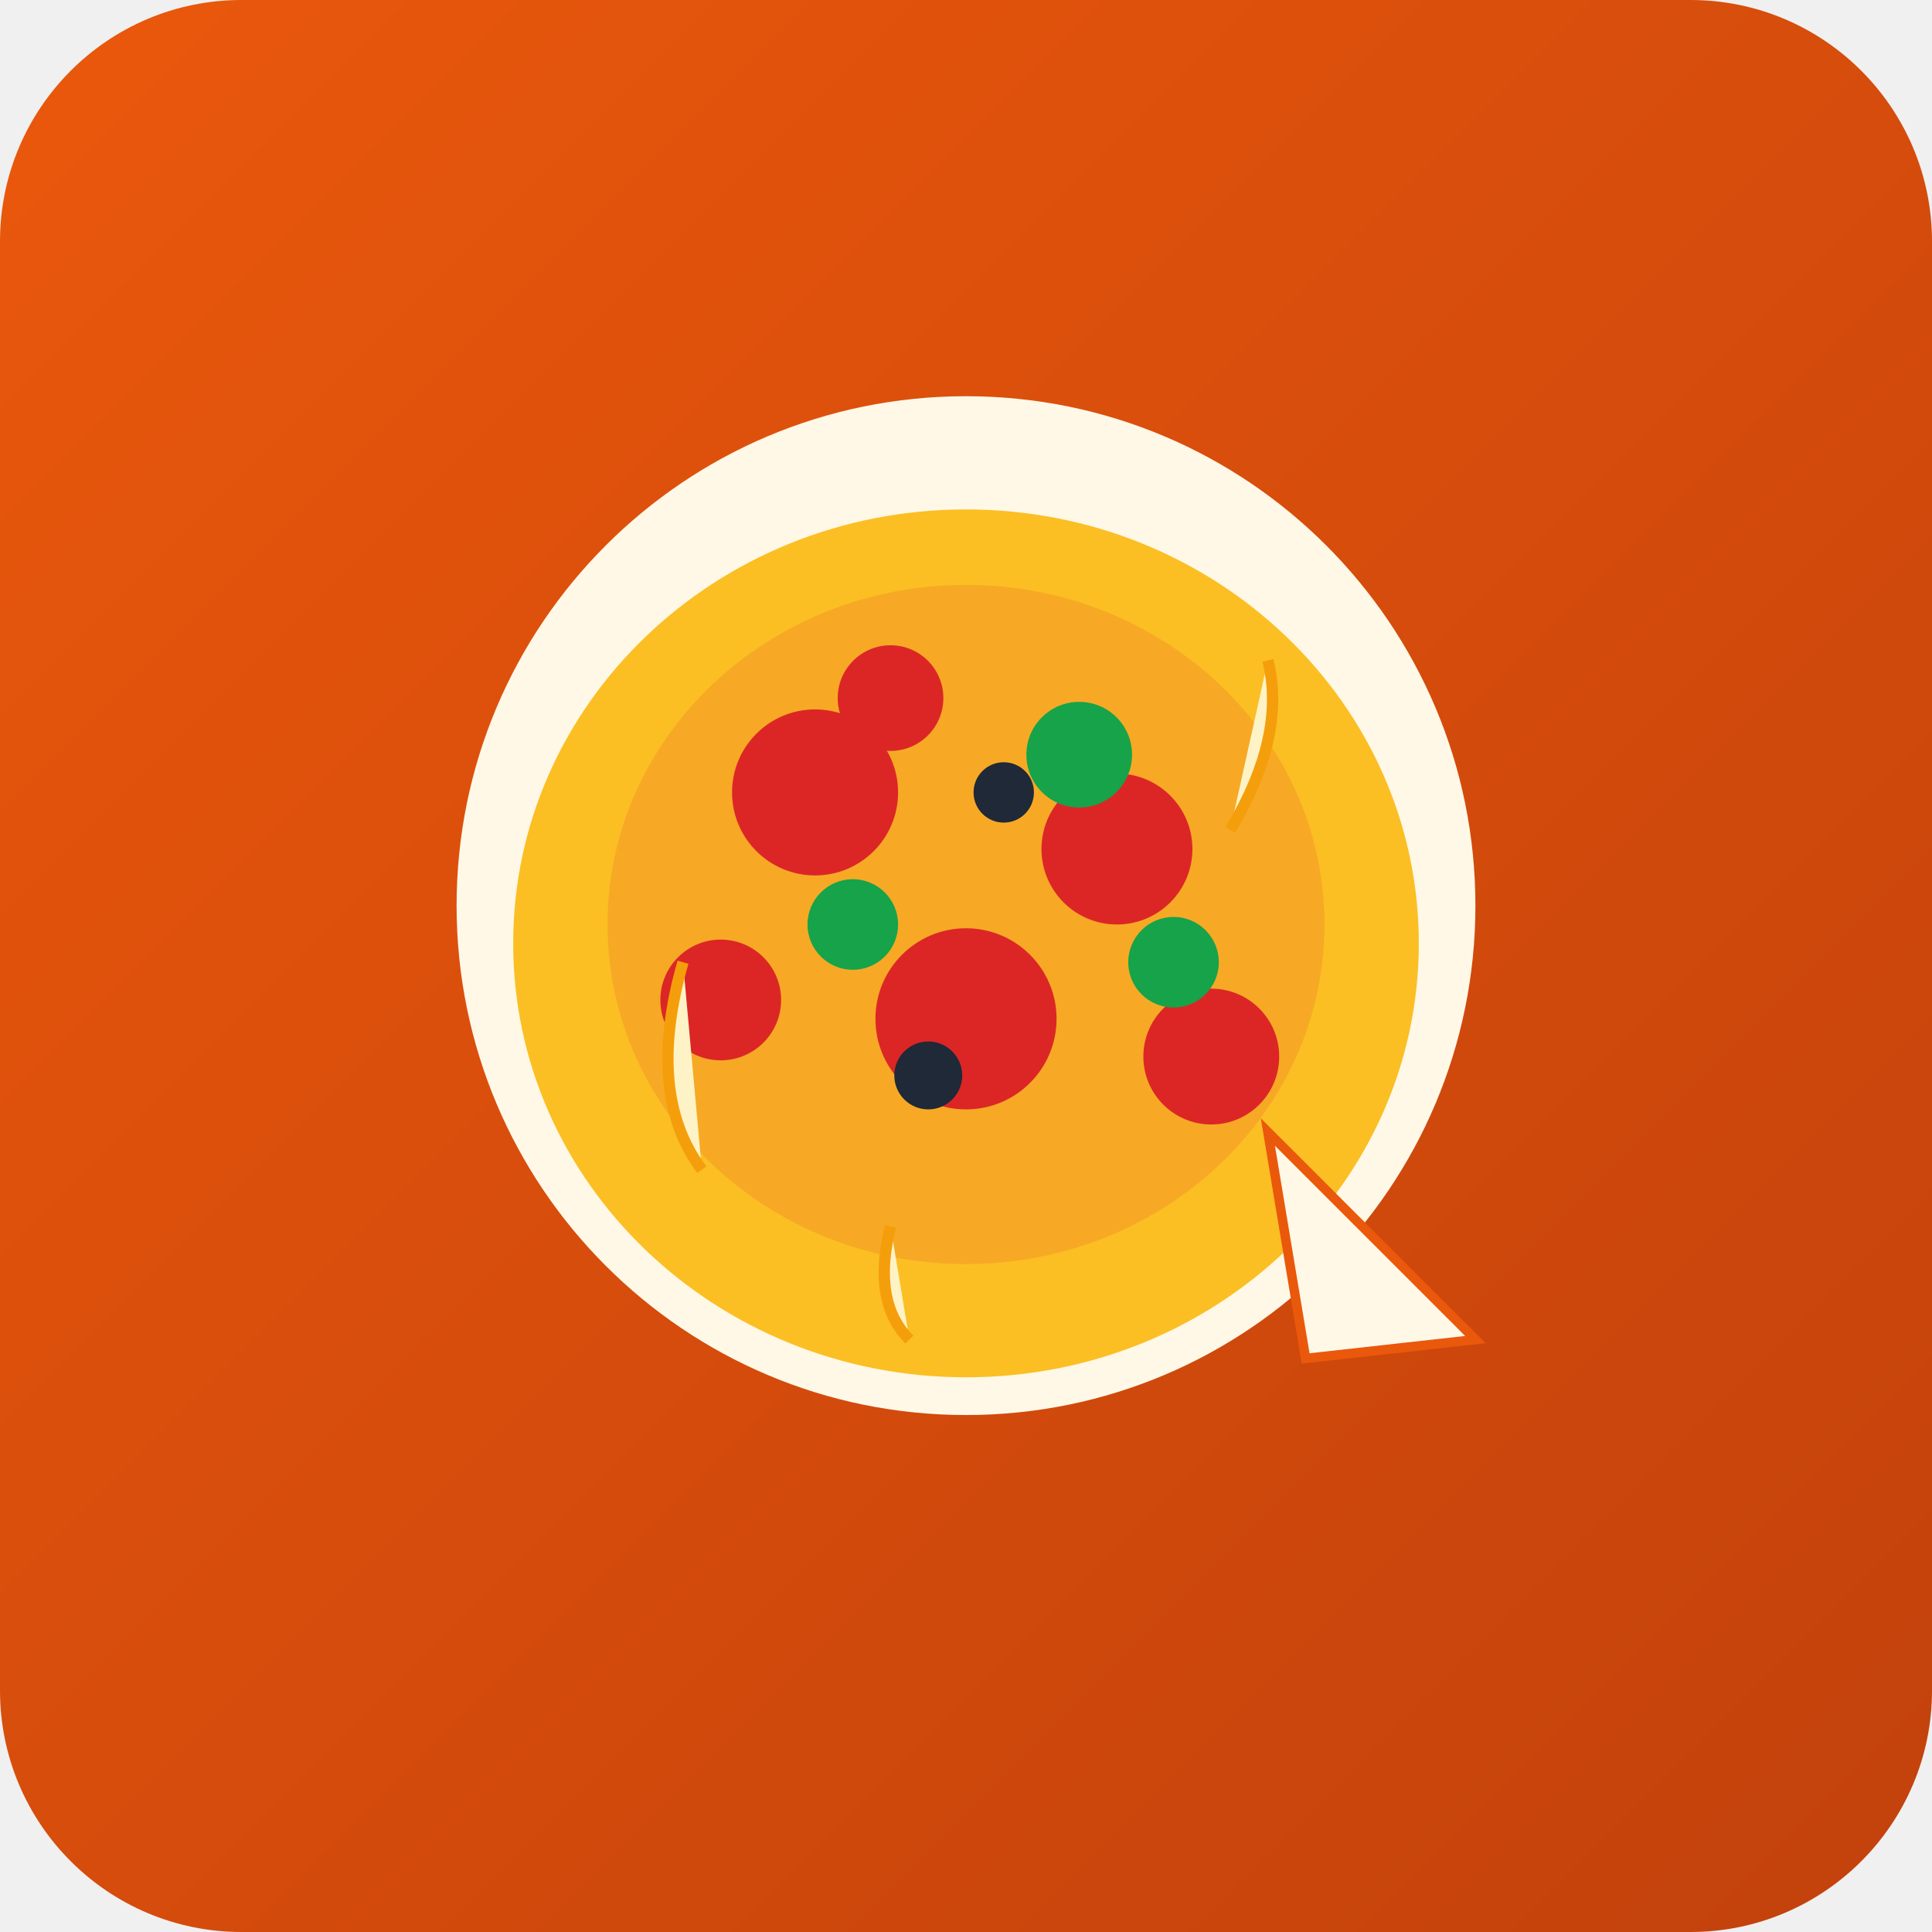
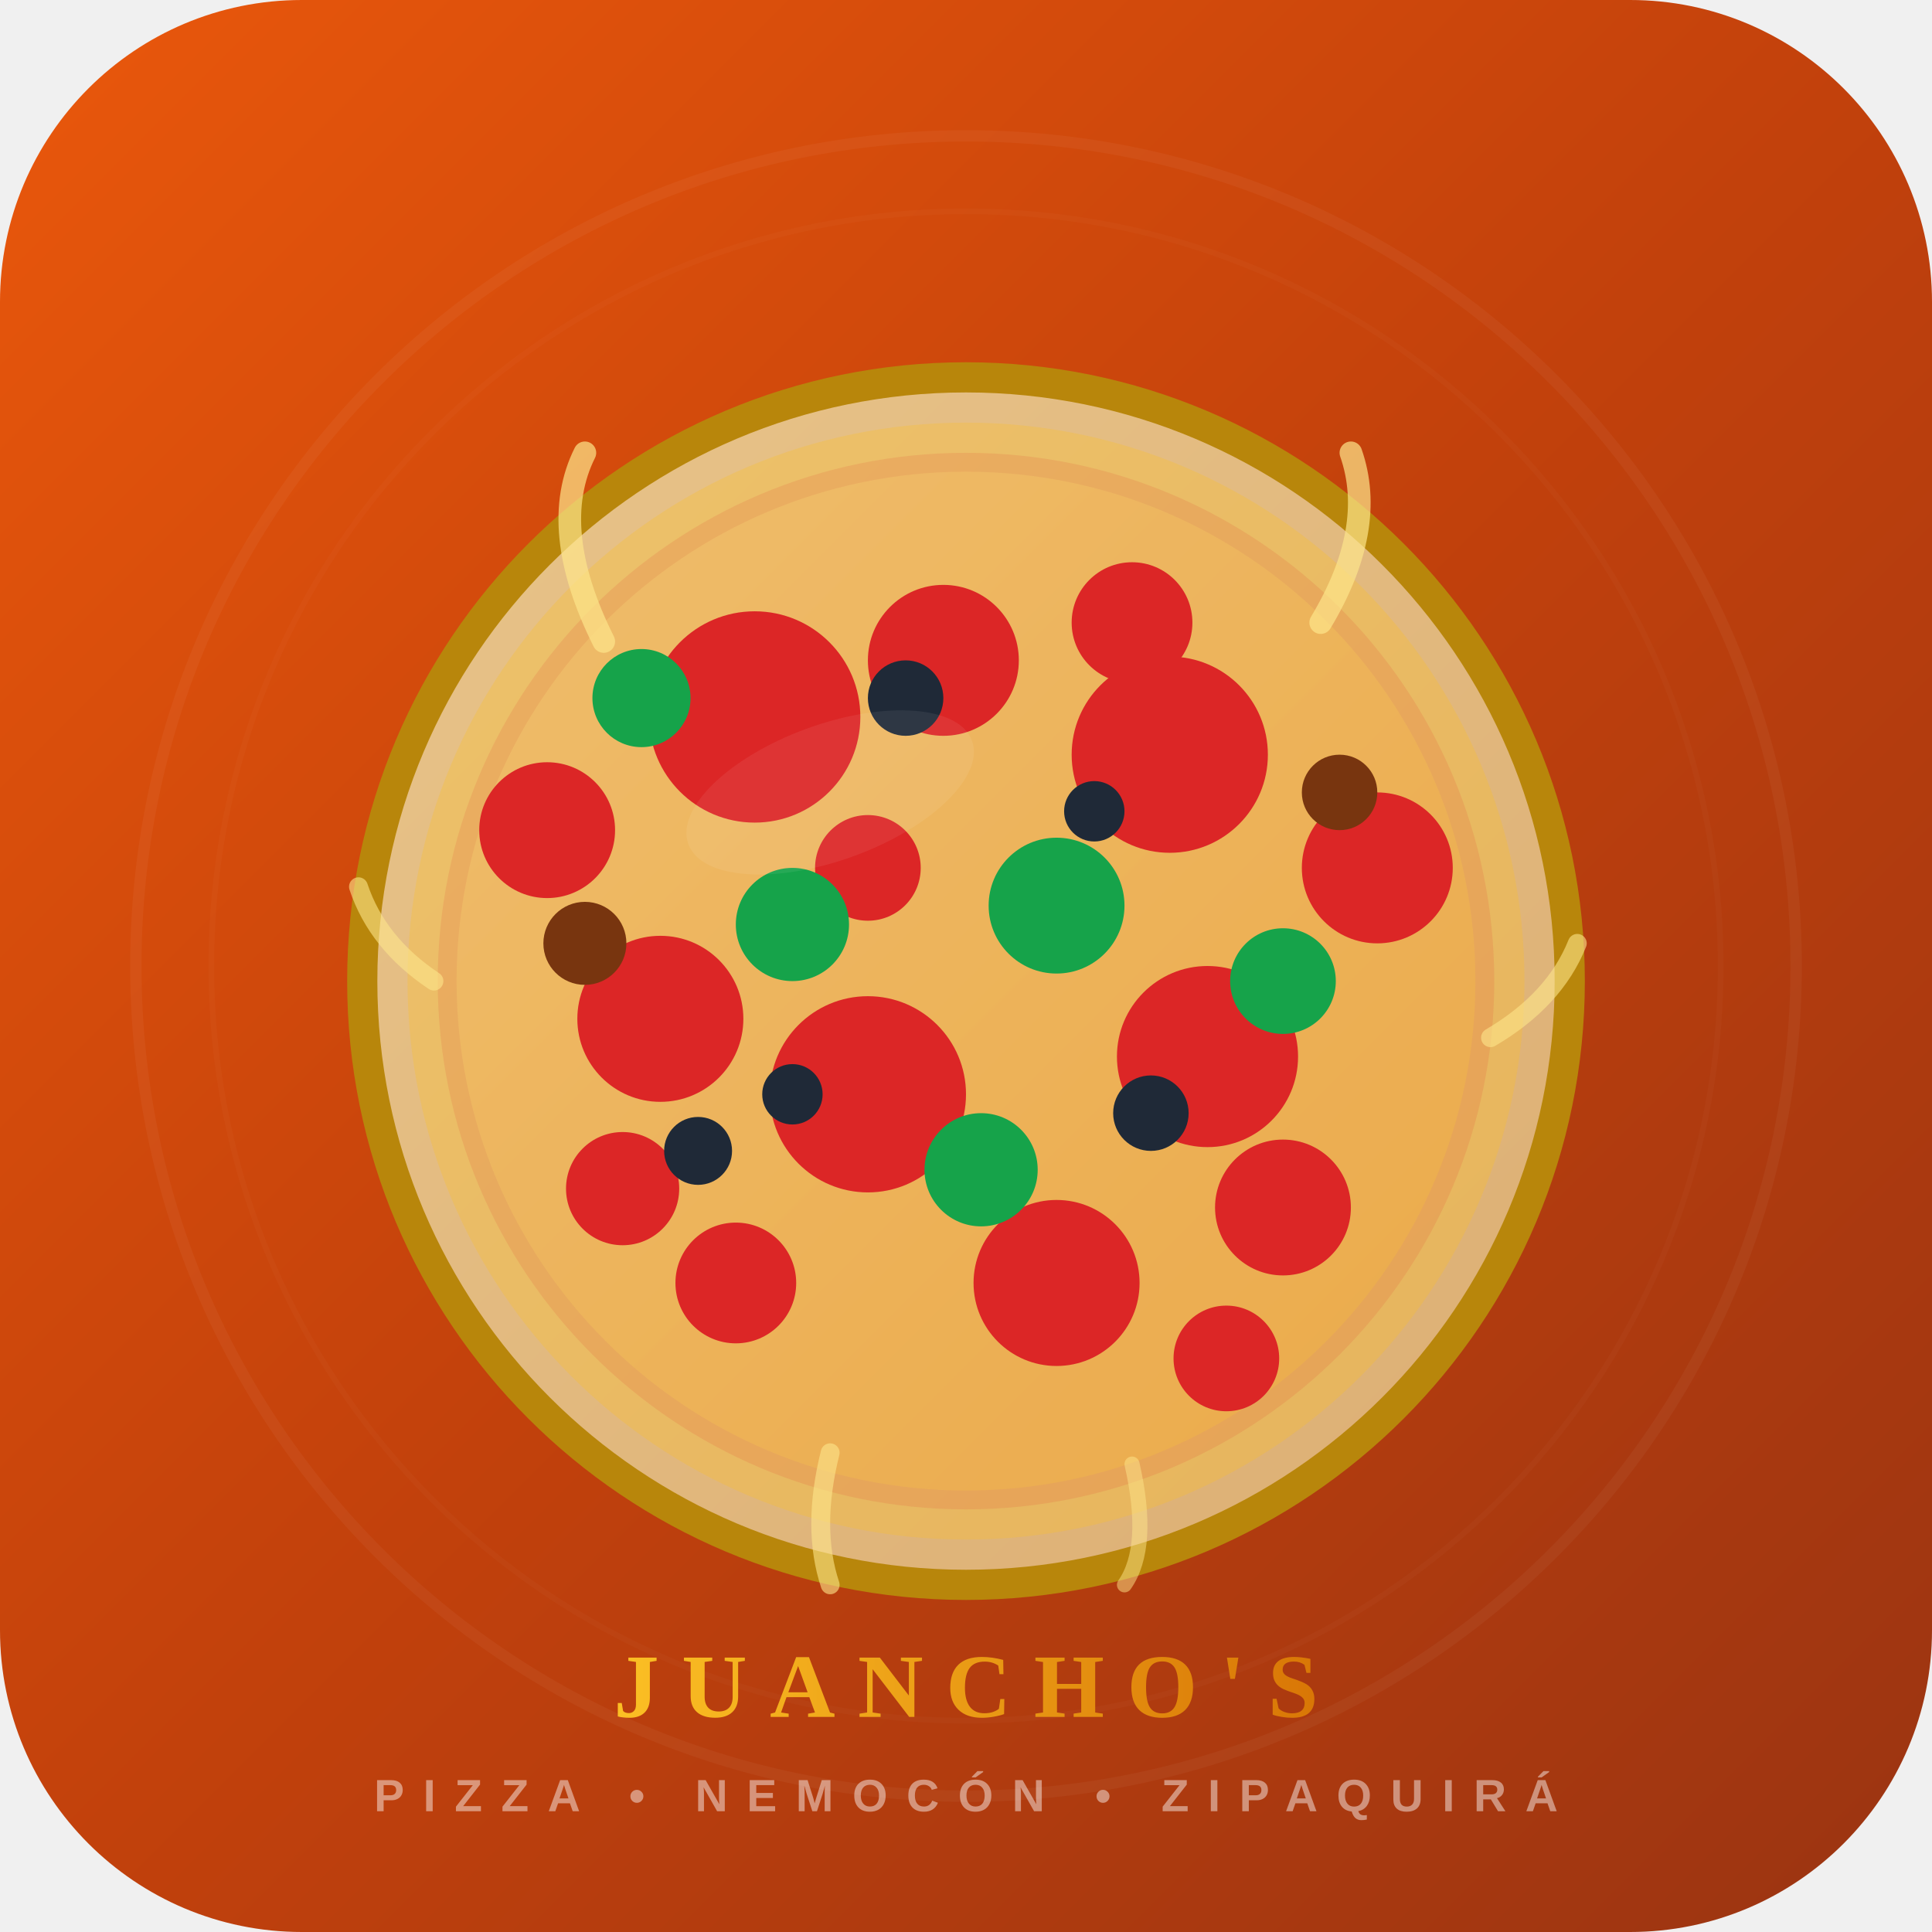
<svg xmlns="http://www.w3.org/2000/svg" viewBox="0 0 512 512" width="512" height="512">
  <defs>
-     <linearGradient id="bg" x1="0%" y1="0%" x2="100%" y2="100%">
-       <stop offset="0%" style="stop-color:#ea580c" />
-       <stop offset="100%" style="stop-color:#c2410c" />
+     <linearGradient id="bg512" x1="0%" y1="0%" x2="100%" y2="100%">
+       <stop offset="0%" stop-color="#ea580c" />
+       <stop offset="50%" stop-color="#c2410c" />
+       <stop offset="100%" stop-color="#9a3412" />
+     </linearGradient>
+     <linearGradient id="pizzaBase" x1="0%" y1="0%" x2="100%" y2="100%">
+       <stop offset="0%" stop-color="#e8c48a" />
+       <stop offset="100%" stop-color="#dcae73" />
+     </linearGradient>
+     <linearGradient id="cheese" x1="0%" y1="0%" x2="100%" y2="100%">
+       <stop offset="0%" stop-color="#fde68a" />
+       <stop offset="100%" stop-color="#fbbf24" />
+     </linearGradient>
+     <linearGradient id="goldText" x1="0%" y1="0%" x2="100%" y2="0%">
+       <stop offset="0%" stop-color="#fbbf24" />
+       <stop offset="100%" stop-color="#d97706" />
    </linearGradient>
  </defs>
-   <rect width="512" height="512" rx="64" fill="url(#bg)" />
-   <g transform="translate(96, 55)">
-     <ellipse cx="160" cy="185" rx="135" ry="135" fill="#fff8e7" />
-     <ellipse cx="160" cy="195" rx="120" ry="115" fill="#fbbf24" />
-     <ellipse cx="160" cy="190" rx="95" ry="90" fill="#dc2626" opacity="0.15" />
-     <circle cx="120" cy="155" r="22" fill="#dc2626" />
-     <circle cx="200" cy="170" r="20" fill="#dc2626" />
-     <circle cx="160" cy="215" r="24" fill="#dc2626" />
-     <circle cx="95" cy="210" r="16" fill="#dc2626" />
-     <circle cx="225" cy="225" r="18" fill="#dc2626" />
-     <circle cx="140" cy="130" r="14" fill="#dc2626" />
-     <circle cx="190" cy="145" r="14" fill="#16a34a" />
-     <circle cx="130" cy="190" r="12" fill="#16a34a" />
-     <circle cx="215" cy="200" r="12" fill="#16a34a" />
-     <circle cx="170" cy="155" r="8" fill="#1f2937" />
-     <circle cx="150" cy="230" r="9" fill="#1f2937" />
-     <path d="M85 200 Q75 235 90 255" fill="#fef3c7" stroke="#f59e0b" stroke-width="3" />
-     <path d="M230 165 Q245 140 240 120" fill="#fef3c7" stroke="#f59e0b" stroke-width="3" />
-     <path d="M140 270 Q135 290 145 300" fill="#fef3c7" stroke="#f59e0b" stroke-width="3" />
-     <path d="M240 245 L295 300 L250 305 Z" fill="#fff8e7" stroke="#ea580c" stroke-width="2.5" />
-   </g>
+   <rect width="512" height="512" rx="80" fill="url(#bg512)" />
+   <circle cx="256" cy="256" r="220" fill="none" stroke="rgba(255,255,255,0.04)" stroke-width="3" />
+   <circle cx="256" cy="256" r="200" fill="none" stroke="rgba(255,255,255,0.02)" stroke-width="1.5" />
+   <circle cx="256" cy="260" r="160" fill="url(#pizzaBase)" stroke="#b8860b" stroke-width="8" />
+   <circle cx="256" cy="260" r="148" fill="#fbbf24" opacity="0.3" />
+   <circle cx="256" cy="260" r="140" fill="#dc2626" opacity="0.12" />
+   <circle cx="256" cy="260" r="135" fill="url(#cheese)" opacity="0.25" />
+   <circle cx="200" cy="190" r="28" fill="#dc2626" />
+   <circle cx="310" cy="200" r="26" fill="#dc2626" />
+   <circle cx="230" cy="290" r="26" fill="#dc2626" />
+   <circle cx="175" cy="270" r="22" fill="#dc2626" />
+   <circle cx="320" cy="280" r="24" fill="#dc2626" />
+   <circle cx="250" cy="175" r="20" fill="#dc2626" />
+   <circle cx="145" cy="220" r="18" fill="#dc2626" />
+   <circle cx="365" cy="230" r="20" fill="#dc2626" />
+   <circle cx="280" cy="340" r="22" fill="#dc2626" />
+   <circle cx="195" cy="340" r="16" fill="#dc2626" />
+   <circle cx="340" cy="320" r="18" fill="#dc2626" />
+   <circle cx="165" cy="315" r="15" fill="#dc2626" />
+   <circle cx="300" cy="165" r="16" fill="#dc2626" />
+   <circle cx="230" cy="230" r="14" fill="#dc2626" />
+   <circle cx="325" cy="360" r="14" fill="#dc2626" />
+   <circle cx="280" cy="240" r="18" fill="#16a34a" />
+   <circle cx="210" cy="245" r="15" fill="#16a34a" />
+   <circle cx="340" cy="260" r="14" fill="#16a34a" />
+   <circle cx="170" cy="185" r="13" fill="#16a34a" />
+   <circle cx="260" cy="310" r="15" fill="#16a34a" />
+   <circle cx="240" cy="185" r="10" fill="#1f2937" />
+   <circle cx="305" cy="295" r="10" fill="#1f2937" />
+   <circle cx="185" cy="305" r="9" fill="#1f2937" />
+   <circle cx="290" cy="215" r="8" fill="#1f2937" />
+   <circle cx="210" cy="290" r="8" fill="#1f2937" />
+   <circle cx="155" cy="250" r="11" fill="#78350f" />
+   <circle cx="355" cy="210" r="10" fill="#78350f" />
+   <path d="M160 170 Q145 140 155 120" fill="none" stroke="#fde68a" stroke-width="6" stroke-linecap="round" opacity="0.7" />
+   <path d="M350 165 Q365 140 358 120" fill="none" stroke="#fde68a" stroke-width="6" stroke-linecap="round" opacity="0.7" />
+   <path d="M115 260 Q100 250 95 235" fill="none" stroke="#fde68a" stroke-width="5" stroke-linecap="round" opacity="0.6" />
+   <path d="M395 275 Q412 265 418 250" fill="none" stroke="#fde68a" stroke-width="5" stroke-linecap="round" opacity="0.6" />
+   <path d="M220 385 Q215 405 220 420" fill="none" stroke="#fde68a" stroke-width="5" stroke-linecap="round" opacity="0.6" />
+   <path d="M300 388 Q305 410 298 420" fill="none" stroke="#fde68a" stroke-width="4" stroke-linecap="round" opacity="0.5" />
+   <ellipse cx="220" cy="210" rx="40" ry="18" fill="white" opacity="0.07" transform="rotate(-20 220 210)" />
+   <text x="256" y="455" text-anchor="middle" font-family="Georgia,'Times New Roman',serif" font-weight="700" font-size="24" fill="url(#goldText)" letter-spacing="6">JUANCHO'S</text>
+   <text x="256" y="480" text-anchor="middle" font-family="Arial,sans-serif" font-weight="600" font-size="12" fill="rgba(255,255,255,0.45)" letter-spacing="5">PIZZA • NEMOCÓN • ZIPAQUIRÁ</text>
</svg>
